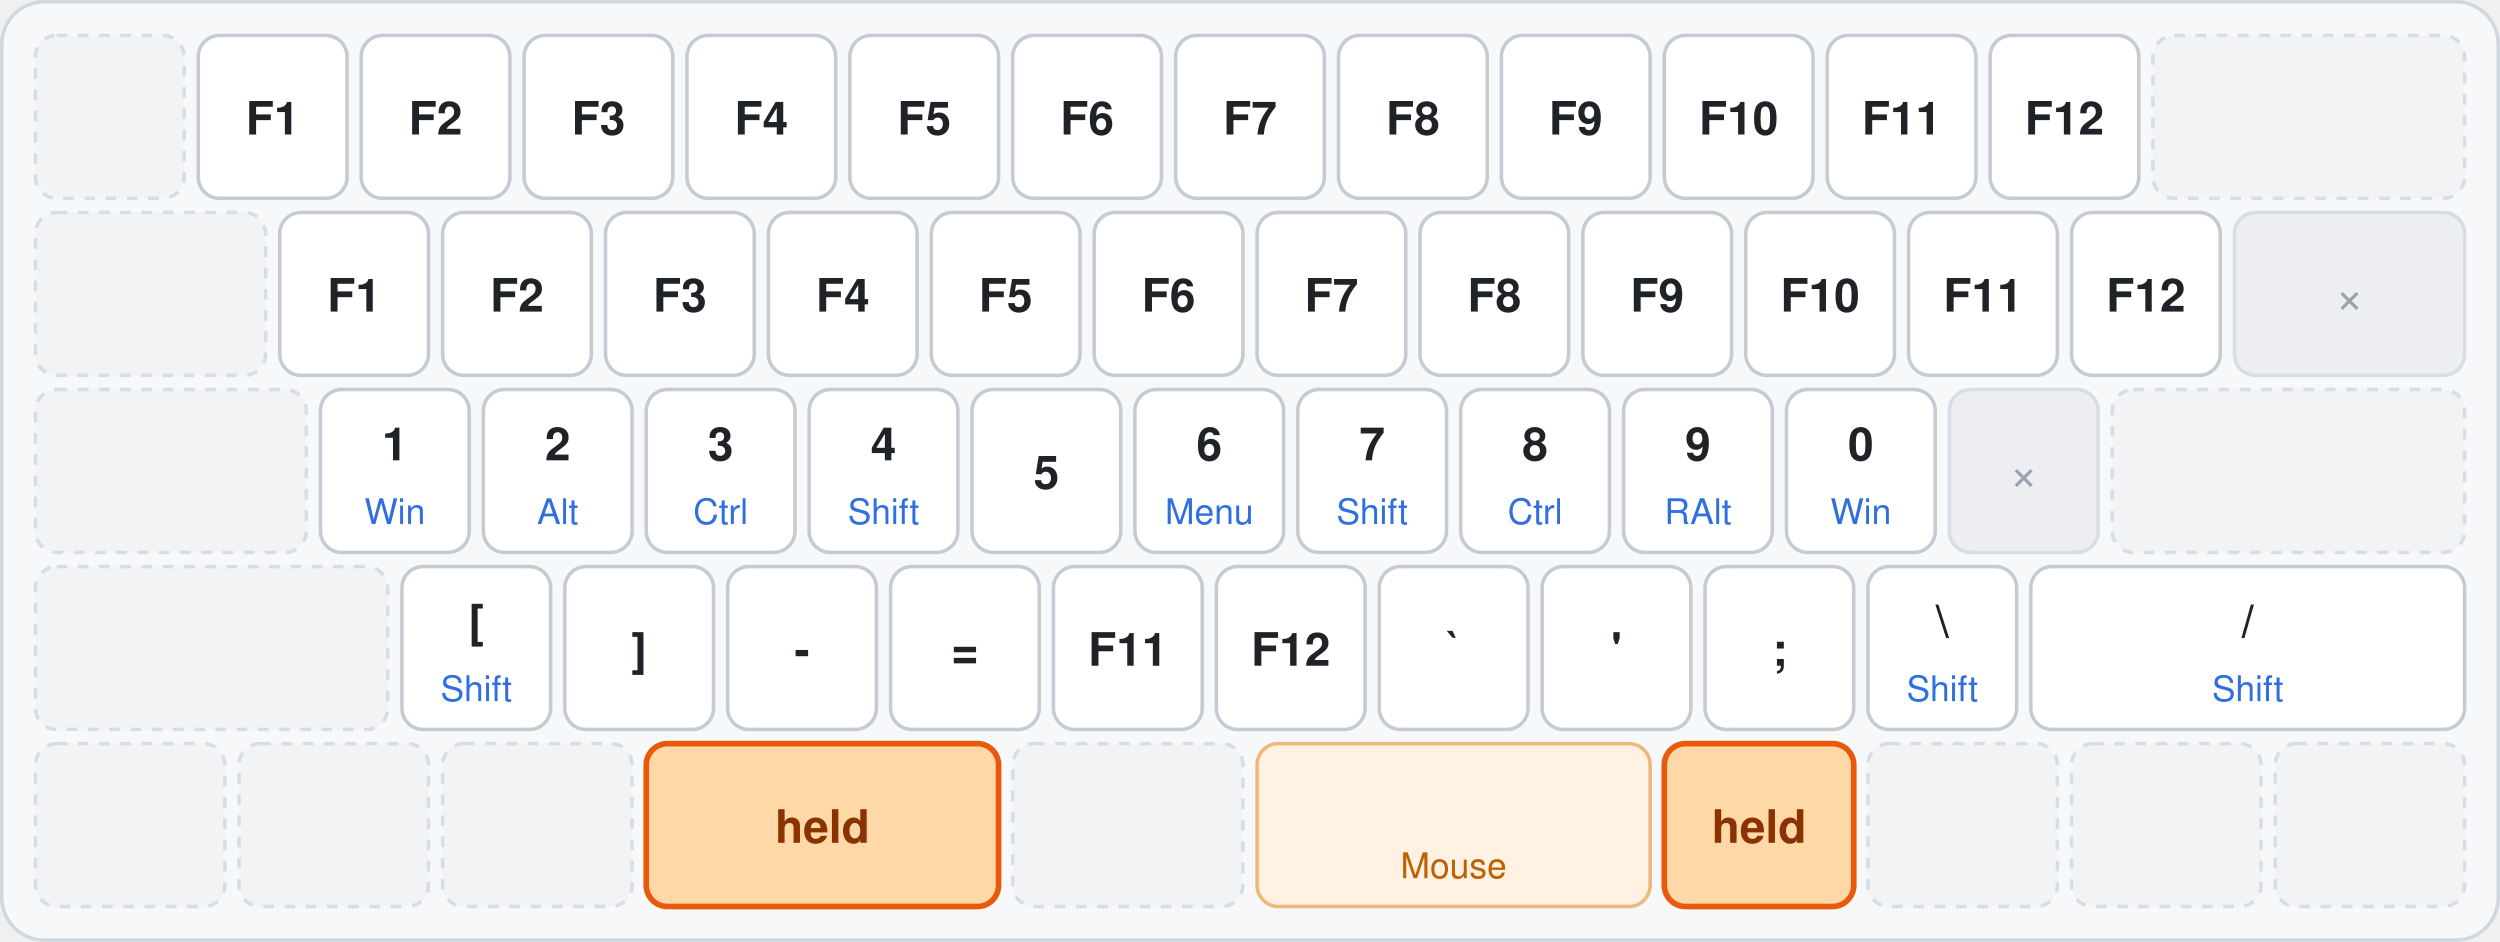
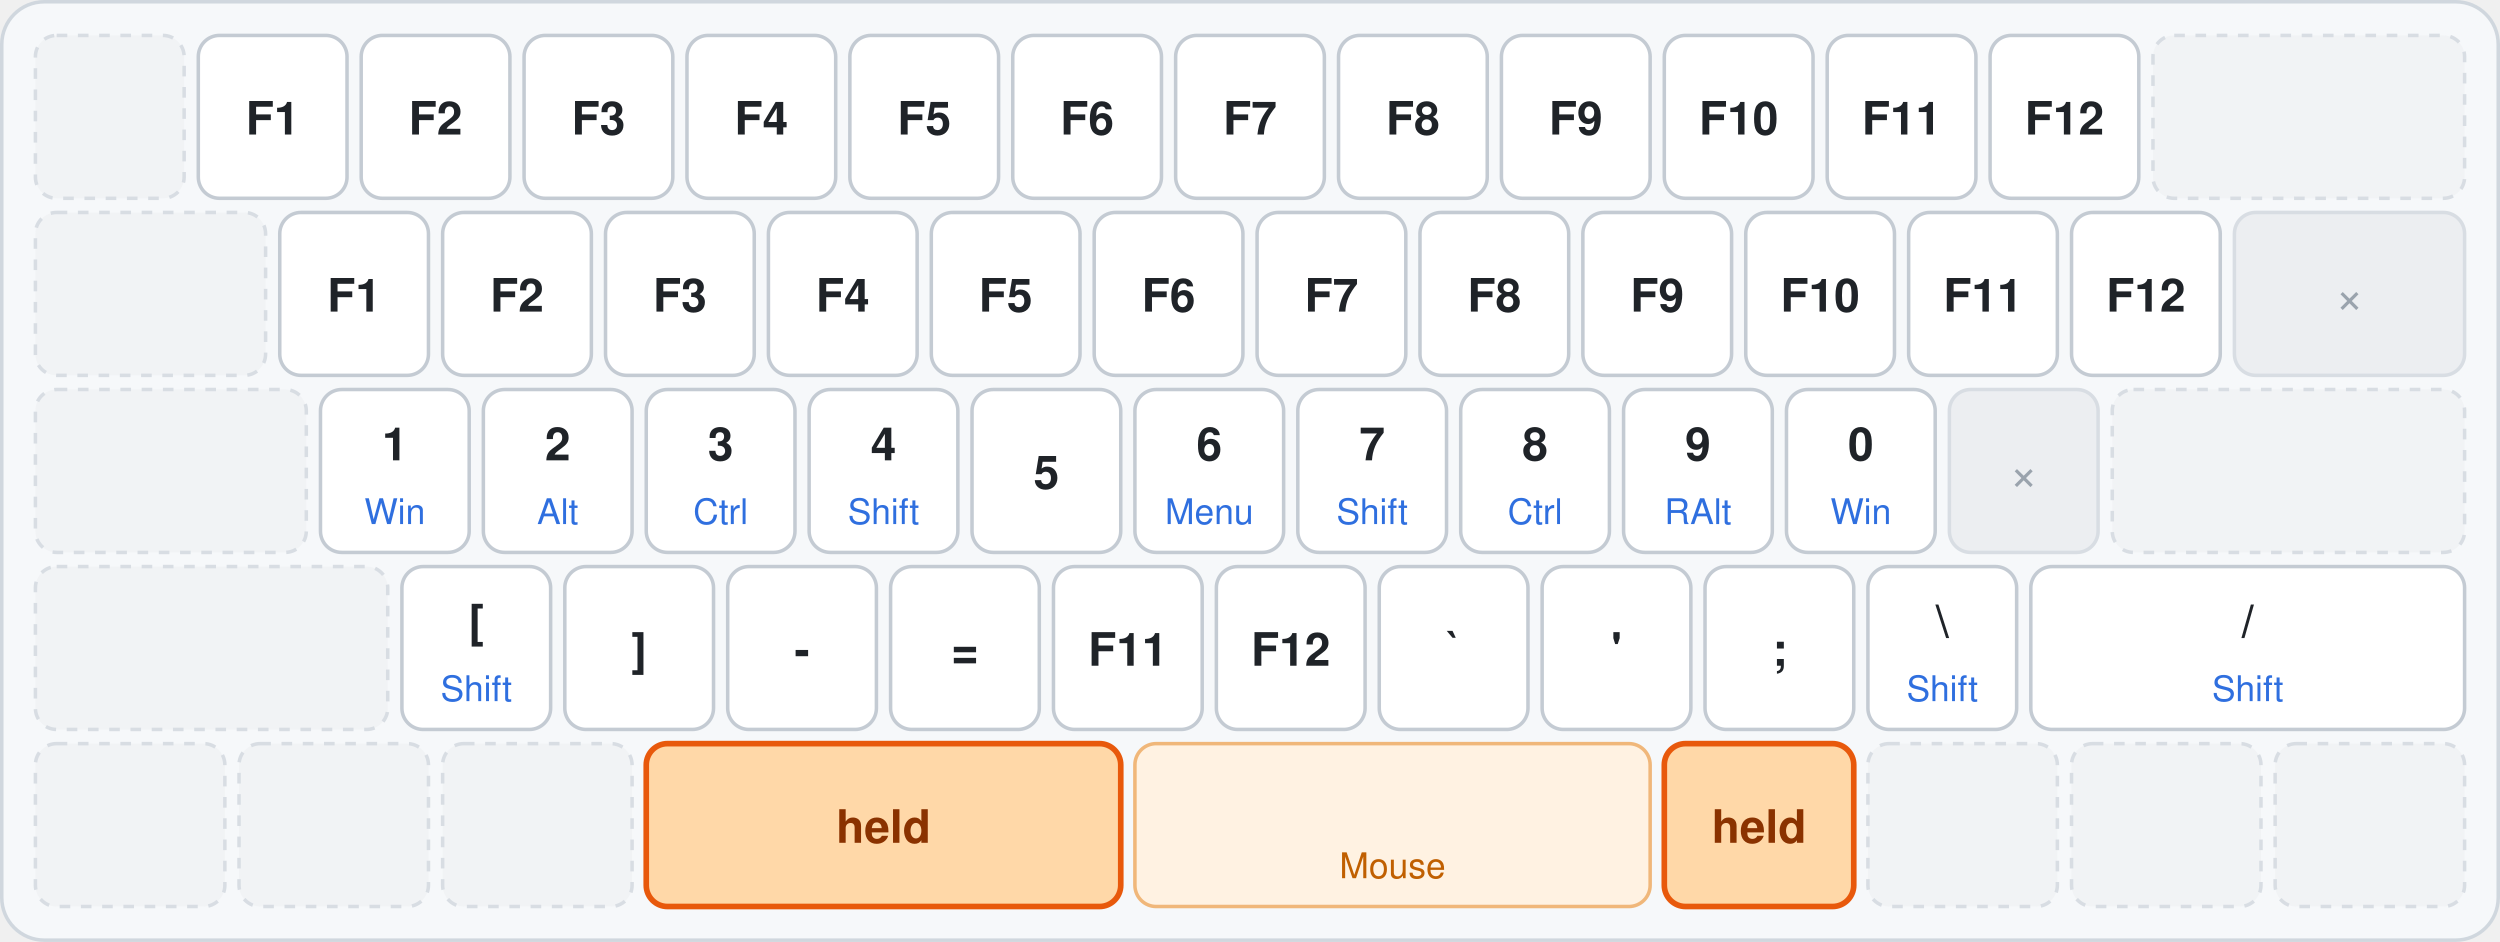
<svg xmlns="http://www.w3.org/2000/svg" viewBox="0 0 706 266" width="706" height="266" role="img" aria-label="Num layer">
  <style>
  .case { fill: #f6f8fa; stroke: #d0d7de; }
  .k    { fill: #ffffff; stroke: #c4cbd3; }
  .k.mod   { fill: #e7f0ff; stroke: #9dbcf2; }
  .k.layer { fill: #fff2e2; stroke: #f0b77a; }
  .k.held  { fill: #ffd8a8; stroke: #e8590c; stroke-width: 1.6; }
  .k.trans { fill: #f1f3f5; stroke: #d8dde3; stroke-dasharray: 3 3; }
  .k.off   { fill: #eceef1; stroke: #d8dde3; }
  .t    { fill: #1f2328; font: 600 13px system-ui, -apple-system, "Segoe UI", Helvetica, Arial, sans-serif; }
  .t.mod   { fill: #1a4fb5; }
  .t.layer { fill: #9a4b00; }
  .t.held  { fill: #8a3200; }
  .t.off   { fill: #9aa3ad; font-weight: 400; }
  .h    { font: 500 10px system-ui, -apple-system, "Segoe UI", Helvetica, Arial, sans-serif; }
  .h.mod   { fill: #2f6fdf; }
  .h.layer { fill: #c05f00; }
  .cap  { fill: #57606a; font: 400 11px system-ui, -apple-system, "Segoe UI", Helvetica, Arial, sans-serif; }
  .bub  { fill: #6e40c9; }
  .bt   { fill: #ffffff; font: 700 13px ui-monospace, "Cascadia Mono", Consolas, Menlo, monospace; }
  @media (prefers-color-scheme: dark) {
    .case { fill: #161b22; stroke: #30363d; }
    .k    { fill: #2d333b; stroke: #444c56; }
    .k.mod   { fill: #1c2d4d; stroke: #3d5f9c; }
    .k.layer { fill: #3b2a15; stroke: #8a5a24; }
    .k.held  { fill: #5c3410; stroke: #ff922b; }
    .k.trans { fill: #1c2128; stroke: #373e47; }
    .k.off   { fill: #1c2128; stroke: #373e47; }
    .t    { fill: #e6edf3; }
    .t.mod   { fill: #9cc1ff; }
    .t.layer { fill: #ffb366; }
    .t.held  { fill: #ffd8a8; }
    .t.off   { fill: #6e7681; }
    .h.mod   { fill: #7fadff; }
    .h.layer { fill: #ffa94d; }
    .cap  { fill: #8b949e; }
    .bub  { fill: #8957e5; }
  }
</style>
  <rect class="case" x="0.5" y="0.5" width="705" height="265" rx="12" />
  <rect class="k trans" x="10" y="10" width="42" height="46" rx="6" />
  <rect class="k " x="56" y="10" width="42" height="46" rx="6" />
  <text class="t " x="77" y="38" text-anchor="middle">F1</text>
  <rect class="k " x="102" y="10" width="42" height="46" rx="6" />
  <text class="t " x="123" y="38" text-anchor="middle">F2</text>
  <rect class="k " x="148" y="10" width="42" height="46" rx="6" />
  <text class="t " x="169" y="38" text-anchor="middle">F3</text>
  <rect class="k " x="194" y="10" width="42" height="46" rx="6" />
  <text class="t " x="215" y="38" text-anchor="middle">F4</text>
  <rect class="k " x="240" y="10" width="42" height="46" rx="6" />
  <text class="t " x="261" y="38" text-anchor="middle">F5</text>
  <rect class="k " x="286" y="10" width="42" height="46" rx="6" />
  <text class="t " x="307" y="38" text-anchor="middle">F6</text>
  <rect class="k " x="332" y="10" width="42" height="46" rx="6" />
  <text class="t " x="353" y="38" text-anchor="middle">F7</text>
  <rect class="k " x="378" y="10" width="42" height="46" rx="6" />
  <text class="t " x="399" y="38" text-anchor="middle">F8</text>
  <rect class="k " x="424" y="10" width="42" height="46" rx="6" />
  <text class="t " x="445" y="38" text-anchor="middle">F9</text>
  <rect class="k " x="470" y="10" width="42" height="46" rx="6" />
  <text class="t " x="491" y="38" text-anchor="middle">F10</text>
  <rect class="k " x="516" y="10" width="42" height="46" rx="6" />
  <text class="t " x="537" y="38" text-anchor="middle">F11</text>
  <rect class="k " x="562" y="10" width="42" height="46" rx="6" />
  <text class="t " x="583" y="38" text-anchor="middle">F12</text>
  <rect class="k trans" x="608" y="10" width="88" height="46" rx="6" />
  <rect class="k trans" x="10" y="60" width="65" height="46" rx="6" />
  <rect class="k " x="79" y="60" width="42" height="46" rx="6" />
  <text class="t " x="100" y="88" text-anchor="middle">F1</text>
  <rect class="k " x="125" y="60" width="42" height="46" rx="6" />
  <text class="t " x="146" y="88" text-anchor="middle">F2</text>
  <rect class="k " x="171" y="60" width="42" height="46" rx="6" />
  <text class="t " x="192" y="88" text-anchor="middle">F3</text>
  <rect class="k " x="217" y="60" width="42" height="46" rx="6" />
  <text class="t " x="238" y="88" text-anchor="middle">F4</text>
  <rect class="k " x="263" y="60" width="42" height="46" rx="6" />
  <text class="t " x="284" y="88" text-anchor="middle">F5</text>
  <rect class="k " x="309" y="60" width="42" height="46" rx="6" />
  <text class="t " x="330" y="88" text-anchor="middle">F6</text>
  <rect class="k " x="355" y="60" width="42" height="46" rx="6" />
  <text class="t " x="376" y="88" text-anchor="middle">F7</text>
  <rect class="k " x="401" y="60" width="42" height="46" rx="6" />
  <text class="t " x="422" y="88" text-anchor="middle">F8</text>
  <rect class="k " x="447" y="60" width="42" height="46" rx="6" />
  <text class="t " x="468" y="88" text-anchor="middle">F9</text>
  <rect class="k " x="493" y="60" width="42" height="46" rx="6" />
  <text class="t " x="514" y="88" text-anchor="middle">F10</text>
  <rect class="k " x="539" y="60" width="42" height="46" rx="6" />
  <text class="t " x="560" y="88" text-anchor="middle">F11</text>
  <rect class="k " x="585" y="60" width="42" height="46" rx="6" />
  <text class="t " x="606" y="88" text-anchor="middle">F12</text>
  <rect class="k off" x="631" y="60" width="65" height="46" rx="6" />
  <text class="t off" x="663.5" y="88" text-anchor="middle">×</text>
  <rect class="k trans" x="10" y="110" width="76.5" height="46" rx="6" />
  <rect class="k " x="90.5" y="110" width="42" height="46" rx="6" />
  <text class="t " x="111.5" y="130" text-anchor="middle">1</text>
  <text class="h mod" x="111.5" y="148" text-anchor="middle">Win</text>
  <rect class="k " x="136.5" y="110" width="42" height="46" rx="6" />
  <text class="t " x="157.5" y="130" text-anchor="middle">2</text>
  <text class="h mod" x="157.5" y="148" text-anchor="middle">Alt</text>
  <rect class="k " x="182.5" y="110" width="42" height="46" rx="6" />
  <text class="t " x="203.5" y="130" text-anchor="middle">3</text>
  <text class="h mod" x="203.5" y="148" text-anchor="middle">Ctrl</text>
  <rect class="k " x="228.5" y="110" width="42" height="46" rx="6" />
  <text class="t " x="249.5" y="130" text-anchor="middle">4</text>
  <text class="h mod" x="249.5" y="148" text-anchor="middle">Shift</text>
  <rect class="k " x="274.5" y="110" width="42" height="46" rx="6" />
  <text class="t " x="295.5" y="138" text-anchor="middle">5</text>
  <rect class="k " x="320.5" y="110" width="42" height="46" rx="6" />
  <text class="t " x="341.5" y="130" text-anchor="middle">6</text>
  <text class="h mod" x="341.5" y="148" text-anchor="middle">Menu</text>
  <rect class="k " x="366.5" y="110" width="42" height="46" rx="6" />
  <text class="t " x="387.5" y="130" text-anchor="middle">7</text>
  <text class="h mod" x="387.5" y="148" text-anchor="middle">Shift</text>
  <rect class="k " x="412.5" y="110" width="42" height="46" rx="6" />
  <text class="t " x="433.5" y="130" text-anchor="middle">8</text>
  <text class="h mod" x="433.5" y="148" text-anchor="middle">Ctrl</text>
  <rect class="k " x="458.5" y="110" width="42" height="46" rx="6" />
  <text class="t " x="479.5" y="130" text-anchor="middle">9</text>
  <text class="h mod" x="479.5" y="148" text-anchor="middle">RAlt</text>
  <rect class="k " x="504.5" y="110" width="42" height="46" rx="6" />
  <text class="t " x="525.5" y="130" text-anchor="middle">0</text>
  <text class="h mod" x="525.5" y="148" text-anchor="middle">Win</text>
  <rect class="k off" x="550.5" y="110" width="42" height="46" rx="6" />
  <text class="t off" x="571.5" y="138" text-anchor="middle">×</text>
  <rect class="k trans" x="596.5" y="110" width="99.5" height="46" rx="6" />
  <rect class="k trans" x="10" y="160" width="99.5" height="46" rx="6" />
  <rect class="k " x="113.5" y="160" width="42" height="46" rx="6" />
  <text class="t " x="134.5" y="180" text-anchor="middle">[</text>
  <text class="h mod" x="134.5" y="198" text-anchor="middle">Shift</text>
  <rect class="k " x="159.5" y="160" width="42" height="46" rx="6" />
  <text class="t " x="180.5" y="188" text-anchor="middle">]</text>
  <rect class="k " x="205.5" y="160" width="42" height="46" rx="6" />
  <text class="t " x="226.5" y="188" text-anchor="middle">-</text>
  <rect class="k " x="251.5" y="160" width="42" height="46" rx="6" />
  <text class="t " x="272.5" y="188" text-anchor="middle">=</text>
  <rect class="k " x="297.5" y="160" width="42" height="46" rx="6" />
  <text class="t " x="318.5" y="188" text-anchor="middle">F11</text>
  <rect class="k " x="343.5" y="160" width="42" height="46" rx="6" />
  <text class="t " x="364.5" y="188" text-anchor="middle">F12</text>
  <rect class="k " x="389.5" y="160" width="42" height="46" rx="6" />
  <text class="t " x="410.5" y="188" text-anchor="middle">`</text>
  <rect class="k " x="435.5" y="160" width="42" height="46" rx="6" />
  <text class="t " x="456.5" y="188" text-anchor="middle">'</text>
  <rect class="k " x="481.5" y="160" width="42" height="46" rx="6" />
  <text class="t " x="502.5" y="188" text-anchor="middle">;</text>
  <rect class="k " x="527.5" y="160" width="42" height="46" rx="6" />
  <text class="t " x="548.5" y="180" text-anchor="middle">\</text>
  <text class="h mod" x="548.5" y="198" text-anchor="middle">Shift</text>
  <rect class="k " x="573.5" y="160" width="122.5" height="46" rx="6" />
  <text class="t " x="634.75" y="180" text-anchor="middle">/</text>
  <text class="h mod" x="634.75" y="198" text-anchor="middle">Shift</text>
  <rect class="k trans" x="10" y="210" width="53.5" height="46" rx="6" />
  <rect class="k trans" x="67.5" y="210" width="53.5" height="46" rx="6" />
  <rect class="k trans" x="125" y="210" width="53.5" height="46" rx="6" />
-   <rect class="k held" x="182.5" y="210" width="99.5" height="46" rx="6" />
-   <text class="t held" x="232.25" y="238" text-anchor="middle">held</text>
-   <rect class="k trans" x="286" y="210" width="65" height="46" rx="6" />
-   <rect class="k layer" x="355" y="210" width="111" height="46" rx="6" />
-   <text class="h layer" x="410.5" y="248" text-anchor="middle">Mouse</text>
+   <rect class="k held" x="182.5" y="210" width="134" height="46" rx="6" />
+   <text class="t held" x="249.5" y="238" text-anchor="middle">held</text>
+   <rect class="k layer" x="320.5" y="210" width="145.5" height="46" rx="6" />
+   <text class="h layer" x="393.25" y="248" text-anchor="middle">Mouse</text>
  <rect class="k held" x="470" y="210" width="53.5" height="46" rx="6" />
  <text class="t held" x="496.75" y="238" text-anchor="middle">held</text>
  <rect class="k trans" x="527.5" y="210" width="53.5" height="46" rx="6" />
  <rect class="k trans" x="585" y="210" width="53.5" height="46" rx="6" />
  <rect class="k trans" x="642.5" y="210" width="53.5" height="46" rx="6" />
</svg>
